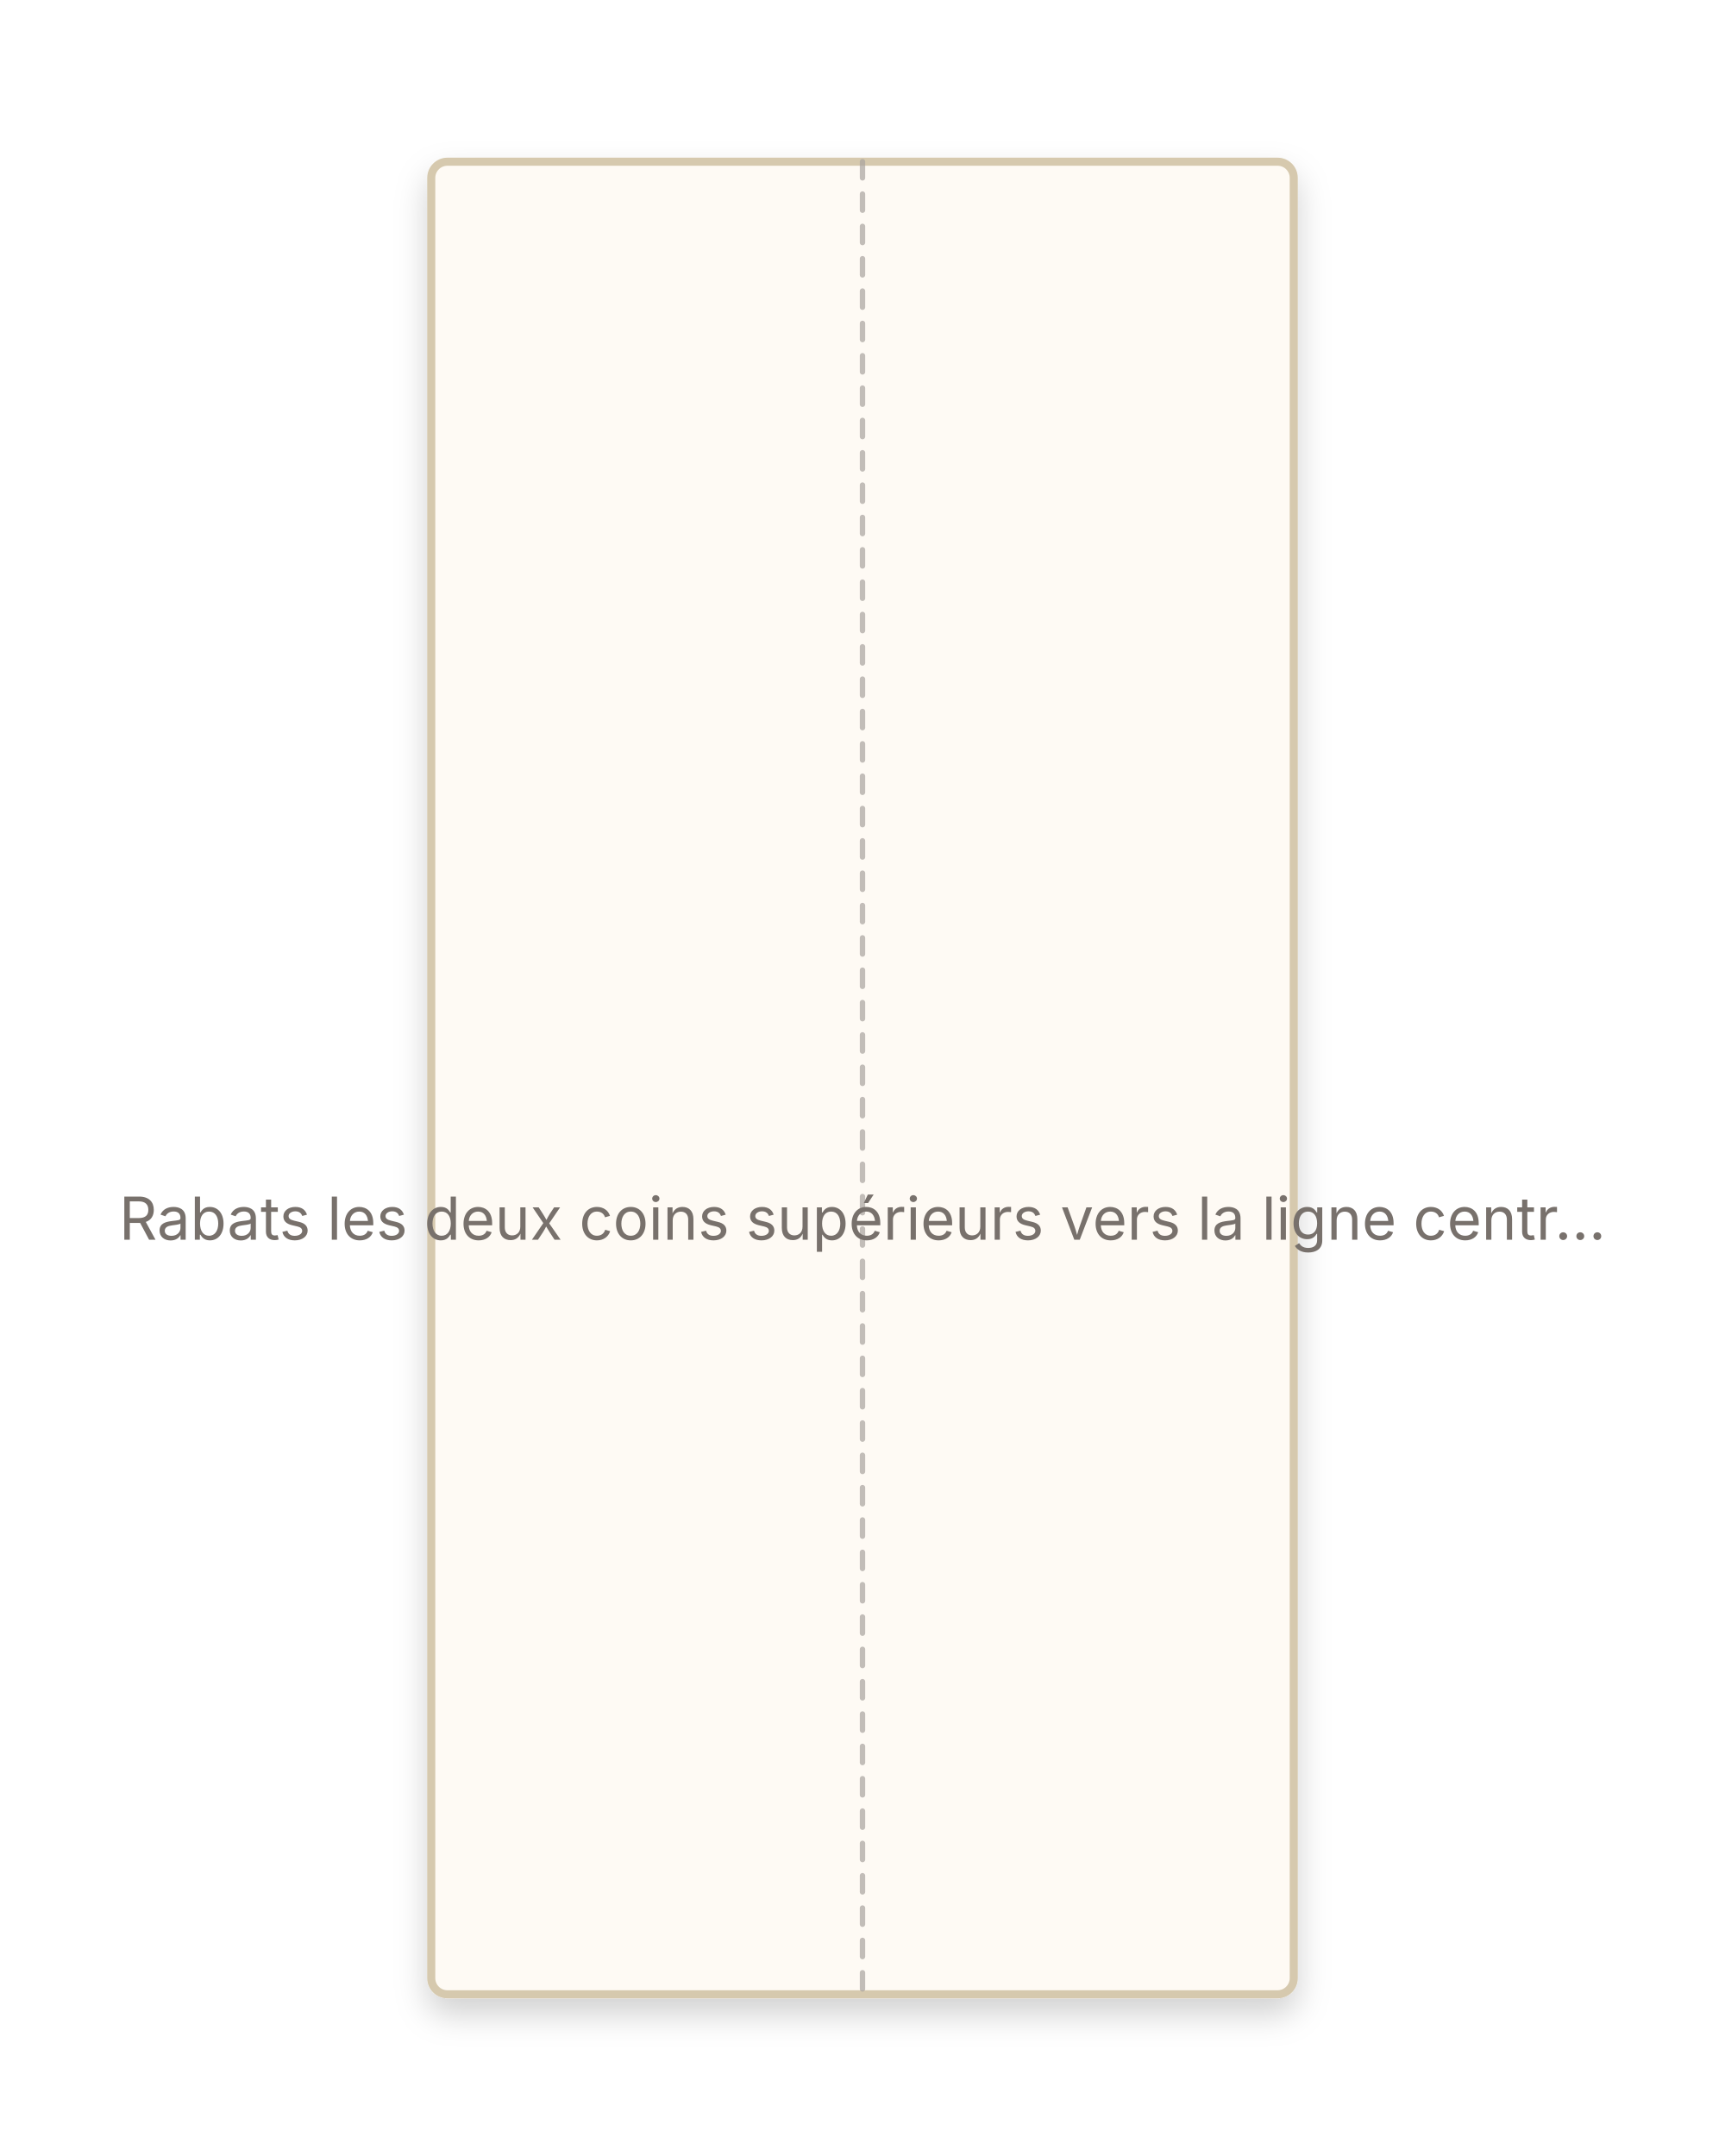
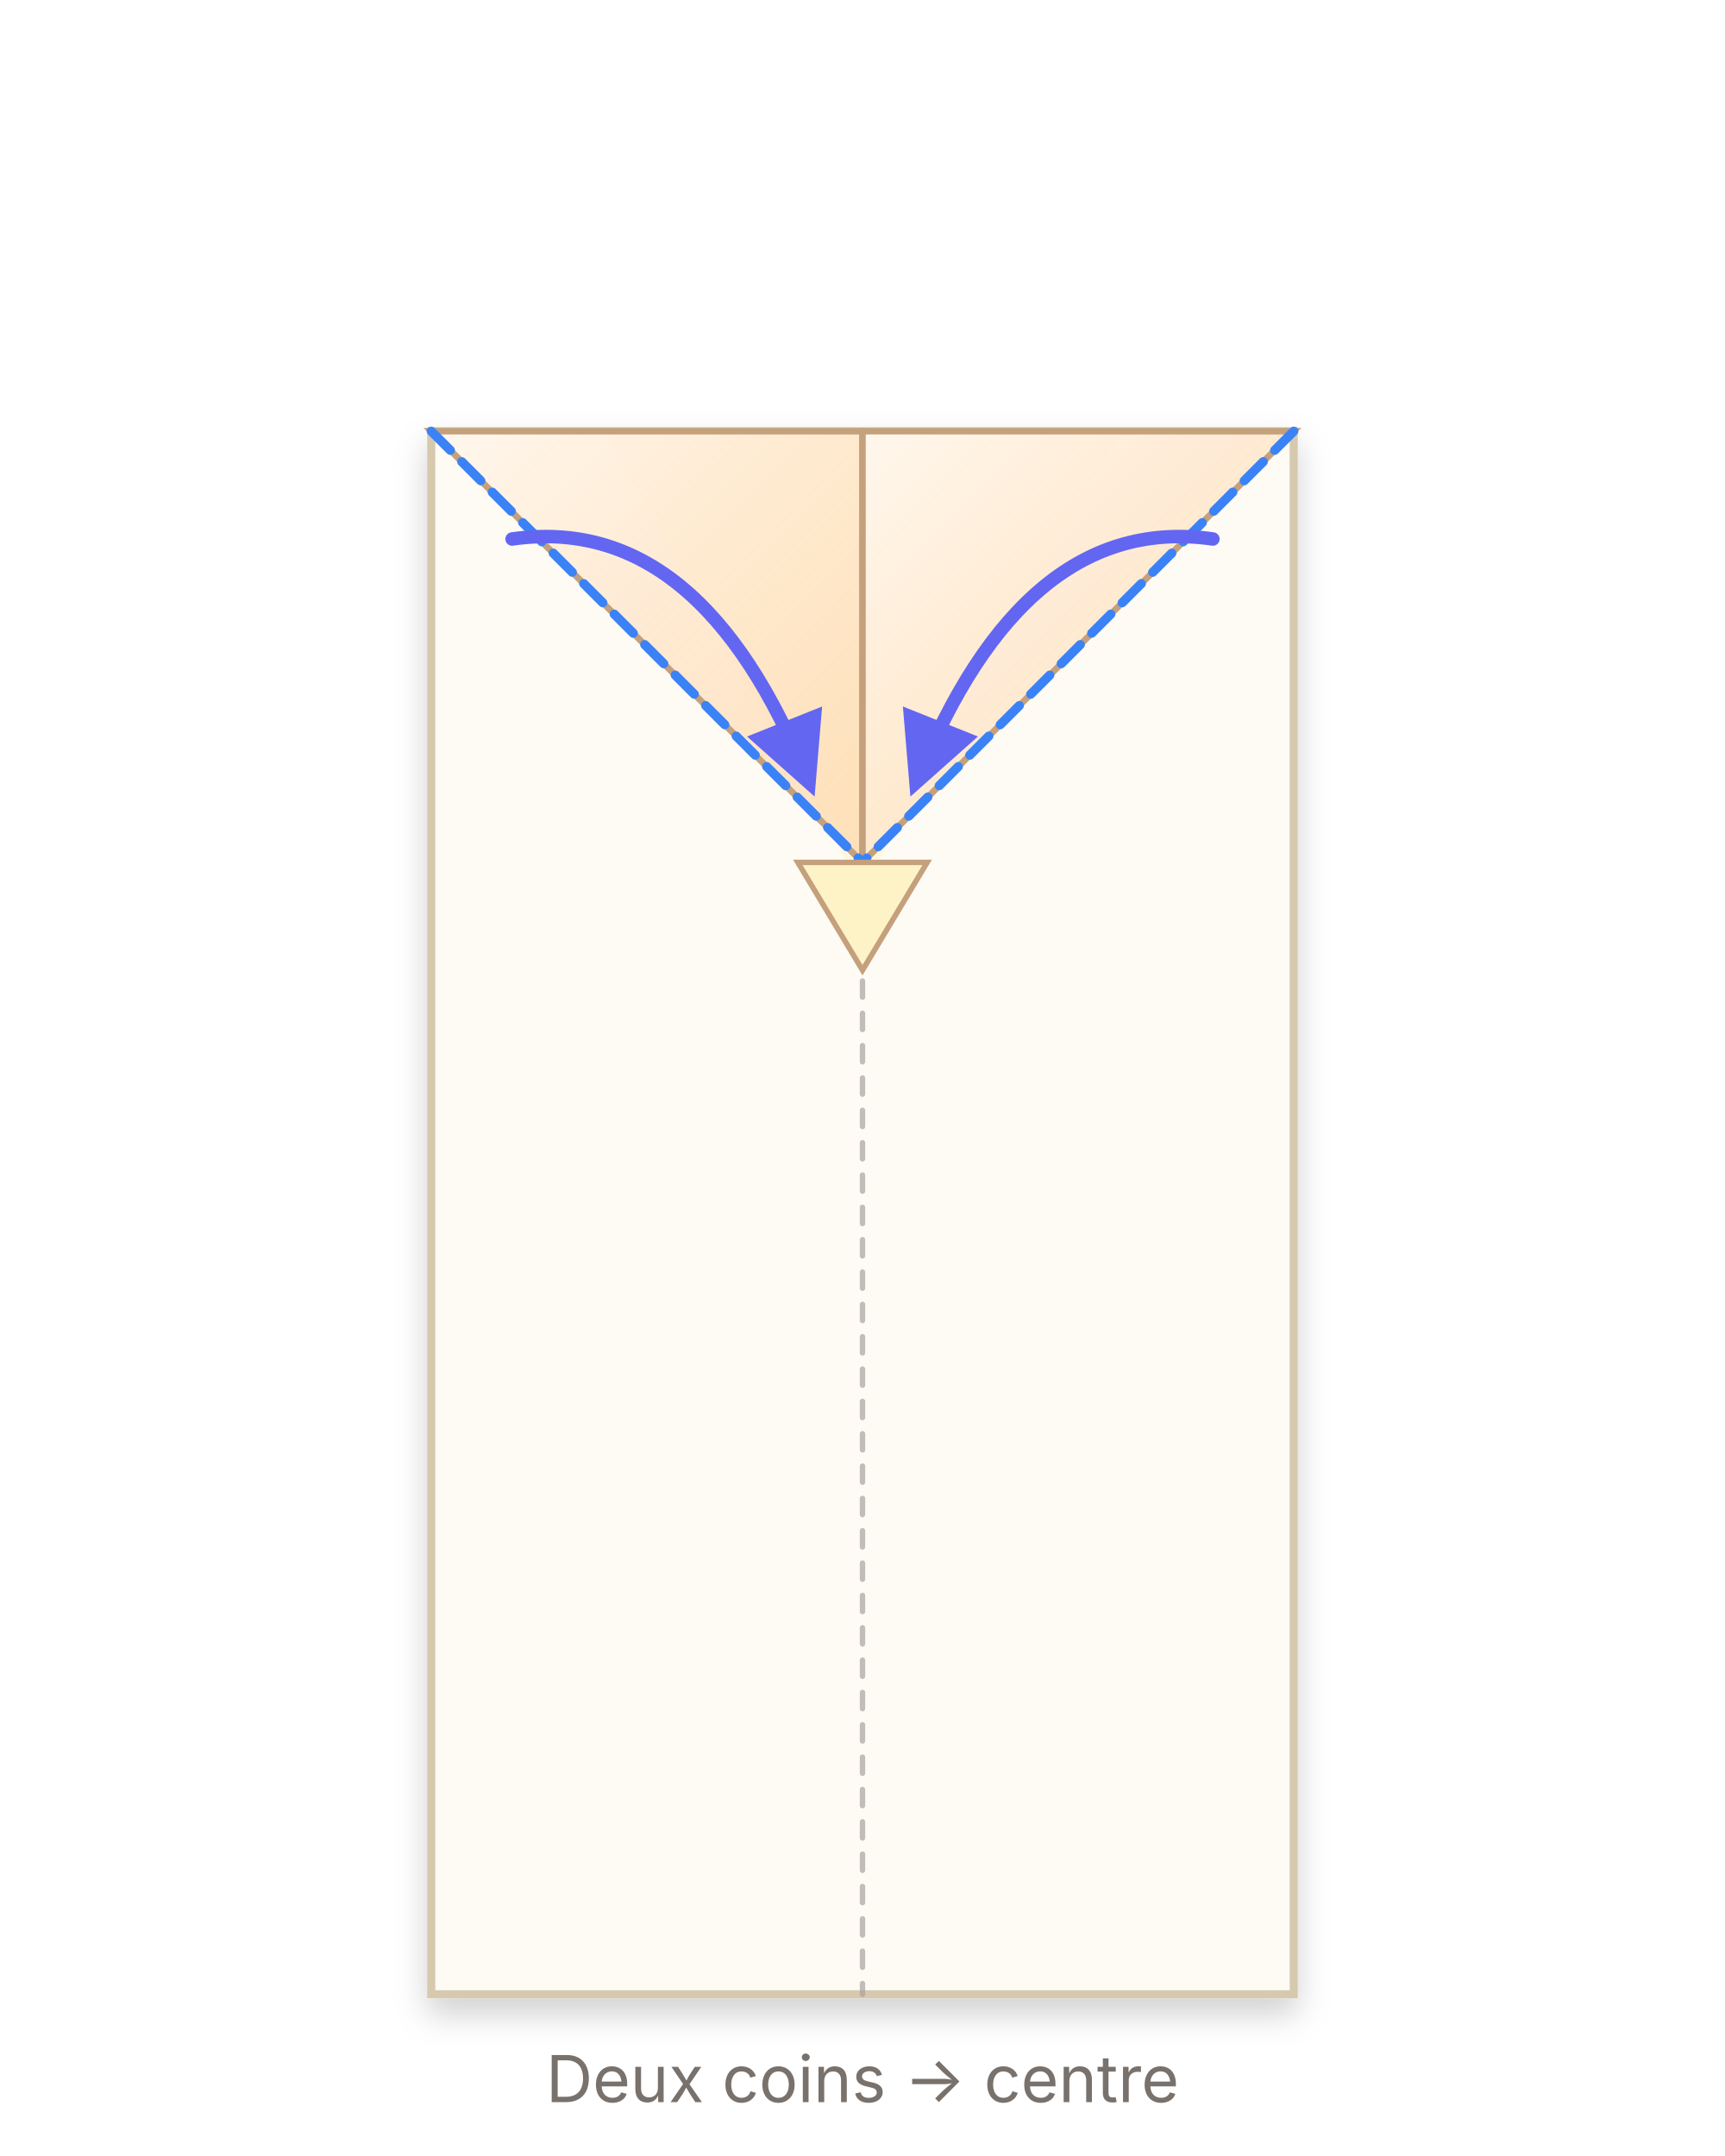
- <svg xmlns="http://www.w3.org/2000/svg" viewBox="0 0 320 400" fill="none" font-family="system-ui, -apple-system, sans-serif">
+ <svg xmlns="http://www.w3.org/2000/svg" viewBox="0 0 320 400" fill="none" font-family="system-ui,-apple-system,sans-serif">
  <defs>
    <filter id="ps" x="-10%" y="-10%" width="120%" height="120%">
      <feGaussianBlur in="SourceAlpha" stdDeviation="3" />
      <feOffset dx="0" dy="3" />
      <feComponentTransfer>
        <feFuncA type="linear" slope="0.18" />
      </feComponentTransfer>
      <feMerge>
        <feMergeNode />
        <feMergeNode in="SourceGraphic" />
      </feMerge>
    </filter>
    <marker id="arr" viewBox="0 0 10 10" refX="8" refY="5" markerWidth="6" markerHeight="6" orient="auto-start-reverse">
      <path d="M 0 0 L 10 5 L 0 10 z" fill="#6366f1" />
    </marker>
    <marker id="arrT" viewBox="0 0 10 10" refX="8" refY="5" markerWidth="6" markerHeight="6" orient="auto-start-reverse">
      <path d="M 0 0 L 10 5 L 0 10 z" fill="#14b8a6" />
    </marker>
    <linearGradient id="foldTri" x1="0" y1="0" x2="1" y2="1">
      <stop offset="0" stop-color="#fff7ed" />
      <stop offset="1" stop-color="#fed7aa" stop-opacity="0.7" />
    </linearGradient>
  </defs>
-   <rect x="80" y="30" width="160" height="340" rx="3" fill="#fefaf4" stroke="#d6c9ae" stroke-width="1.5" filter="url(#ps)" />
-   <line x1="160" y1="30" x2="160" y2="370" stroke="#a8a29e" stroke-width="1" stroke-dasharray="3 3" stroke-linecap="round" opacity="0.7" />
-   <text x="160" y="180" text-anchor="middle" font-size="48">↗️</text>
-   <text x="160" y="230" text-anchor="middle" font-size="11" fill="#78716c">Rabats les deux coins supérieurs vers la ligne centr…</text>
+   <polygon points="80,80 240,80 240,370 80,370" fill="#fefaf4" stroke="#d6c9ae" stroke-width="1.5" filter="url(#ps)" />
+   <polygon points="112,80 208,80 160,165" fill="#fef3c7" opacity="0.5" />
+   <line x1="160" y1="80" x2="160" y2="370" stroke="#a8a29e" stroke-width="1" stroke-dasharray="3 3" stroke-linecap="round" opacity="0.7" />
+   <polygon points="80,80 160,80 160,160" fill="url(#foldTri)" stroke="#c4a07c" stroke-width="1.2" />
+   <polygon points="240,80 160,80 160,160" fill="url(#foldTri)" stroke="#c4a07c" stroke-width="1.2" />
+   <line x1="80" y1="80" x2="160" y2="160" stroke="#3b82f6" stroke-width="1.7" stroke-dasharray="5 3" stroke-linecap="round" />
+   <line x1="240" y1="80" x2="160" y2="160" stroke="#3b82f6" stroke-width="1.7" stroke-dasharray="5 3" stroke-linecap="round" />
+   <path d="M 95 100 Q 130 95 150 145" stroke="#6366f1" stroke-width="2.5" stroke-linecap="round" fill="none" marker-end="url(#arr)" />
+   <path d="M 225 100 Q 190 95 170 145" stroke="#6366f1" stroke-width="2.5" stroke-linecap="round" fill="none" marker-end="url(#arr)" />
+   <polygon points="148,160 172,160 160,180" fill="#fef3c7" stroke="#c4a07c" stroke-width="1" />
+   <text x="160" y="390" text-anchor="middle" font-size="12" fill="#78716c">Deux coins → centre</text>
</svg>
